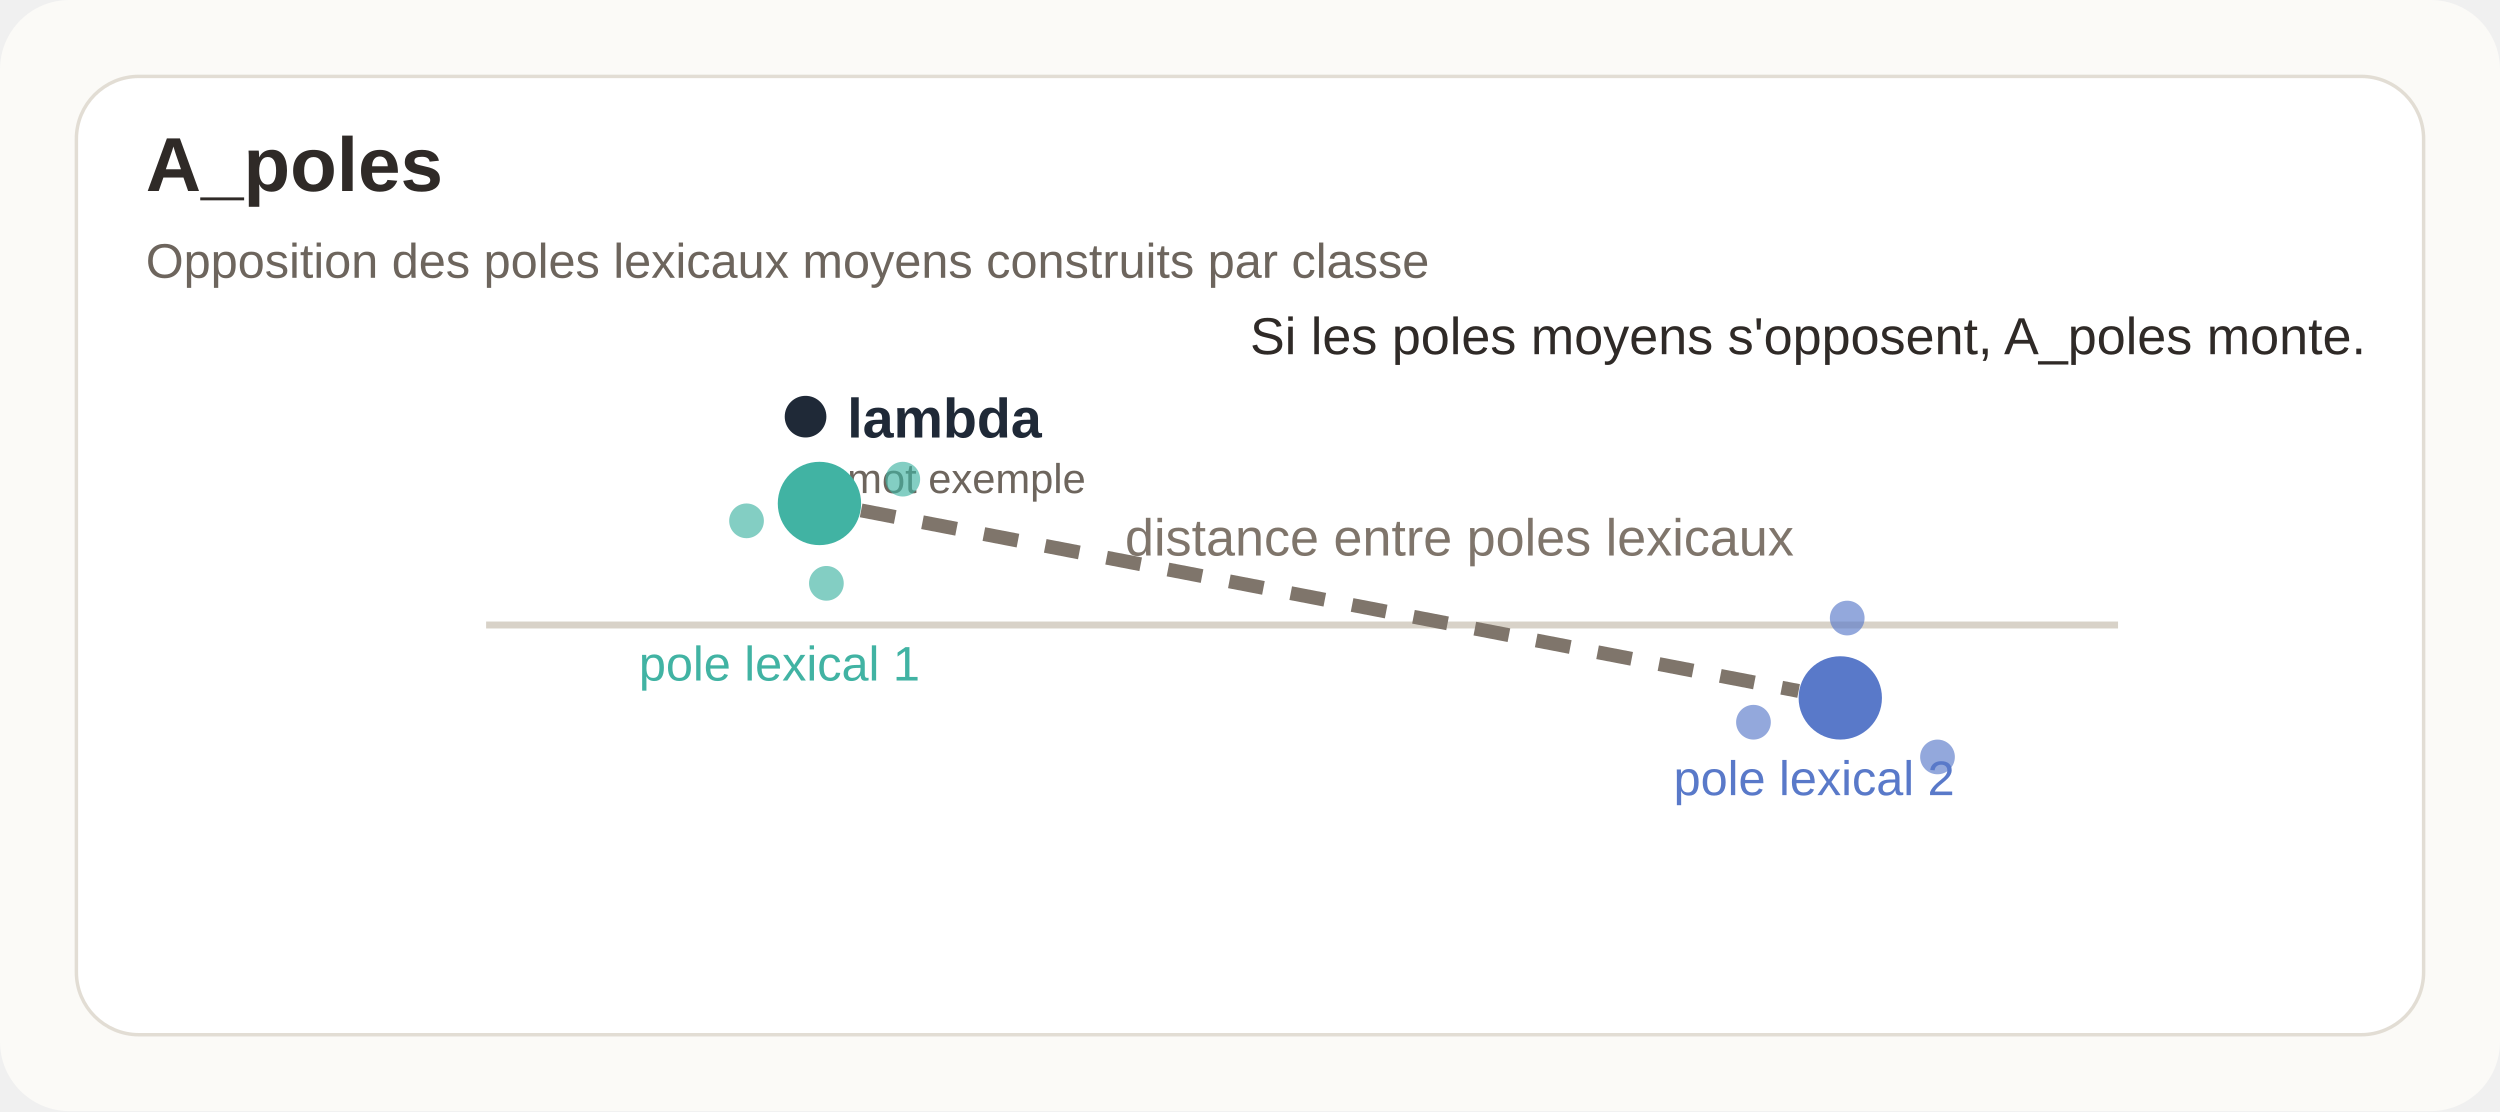
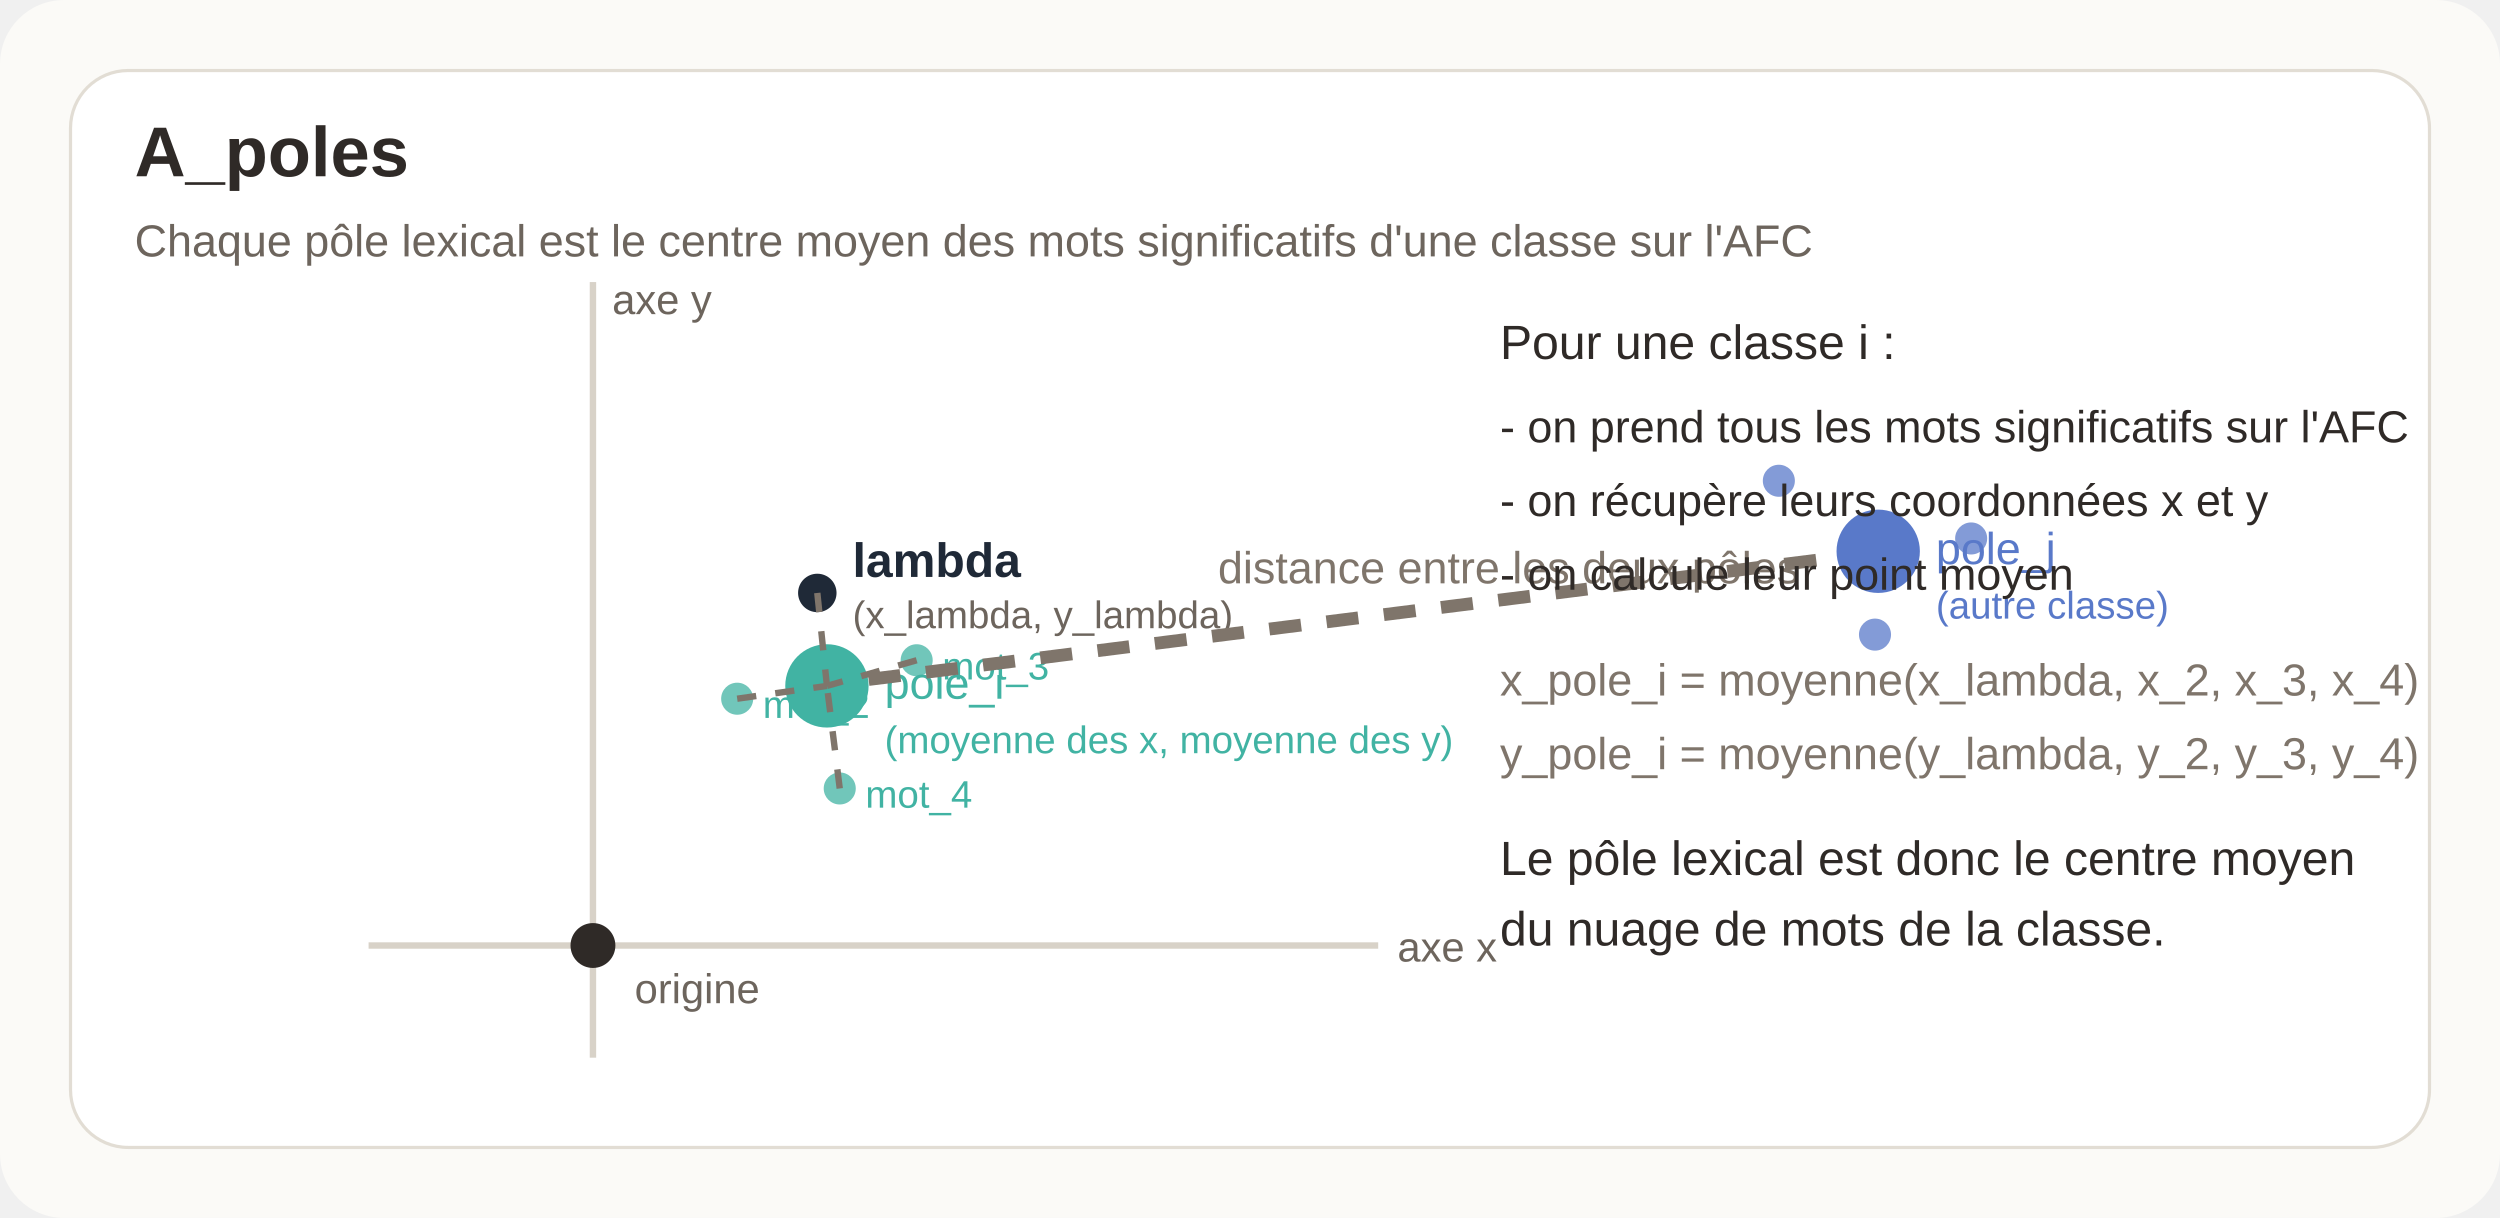
- <svg xmlns="http://www.w3.org/2000/svg" width="720" height="320" viewBox="0 0 720 320" role="img" aria-labelledby="title desc">
-   <rect width="720" height="320" rx="20" fill="#fbfaf7" />
-   <rect x="22" y="22" width="676" height="276" rx="18" fill="#ffffff" stroke="#e2ddd4" />
+ <svg xmlns="http://www.w3.org/2000/svg" width="780" height="380" viewBox="0 0 780 380" role="img" aria-labelledby="title desc">
+   <rect width="780" height="380" rx="20" fill="#fbfaf7" />
+   <rect x="22" y="22" width="736" height="336" rx="18" fill="#ffffff" stroke="#e2ddd4" />
  <text x="42" y="55" font-family="Arial, sans-serif" font-size="22" font-weight="700" fill="#2f2a27">A_poles</text>
-   <text x="42" y="80" font-family="Arial, sans-serif" font-size="14" fill="#6d655d">Opposition des poles lexicaux moyens construits par classe</text>
-   <line x1="140" y1="180" x2="610" y2="180" stroke="#d8d2c8" stroke-width="2" />
-   <circle cx="232" cy="120" r="6" fill="#1f2937" />
-   <text x="244" y="126" font-family="Arial, sans-serif" font-size="16" font-weight="700" fill="#1f2937">lambda</text>
-   <text x="244" y="142" font-family="Arial, sans-serif" font-size="12" fill="#6d655d">mot exemple</text>
-   <circle cx="215" cy="150" r="5" fill="#41b3a3" opacity="0.65" />
-   <circle cx="260" cy="138" r="5" fill="#41b3a3" opacity="0.65" />
-   <circle cx="238" cy="168" r="5" fill="#41b3a3" opacity="0.65" />
-   <circle cx="505" cy="208" r="5" fill="#5979c9" opacity="0.65" />
-   <circle cx="532" cy="178" r="5" fill="#5979c9" opacity="0.65" />
-   <circle cx="558" cy="218" r="5" fill="#5979c9" opacity="0.65" />
-   <circle cx="236" cy="145" r="12" fill="#41b3a3" />
-   <circle cx="530" cy="201" r="12" fill="#5979c9" />
-   <line x1="248" y1="147" x2="518" y2="199" stroke="#7f756b" stroke-width="4" stroke-dasharray="10 8" />
-   <text x="324" y="160" font-family="Arial, sans-serif" font-size="15" fill="#7f756b">distance entre poles lexicaux</text>
-   <text x="184" y="196" font-family="Arial, sans-serif" font-size="14" fill="#41b3a3">pole lexical 1</text>
-   <text x="482" y="229" font-family="Arial, sans-serif" font-size="14" fill="#5979c9">pole lexical 2</text>
-   <text x="360" y="102" font-family="Arial, sans-serif" font-size="15" fill="#2f2a27">Si les poles moyens s'opposent, A_poles monte.</text>
+   <text x="42" y="80" font-family="Arial, sans-serif" font-size="14" fill="#6d655d">Chaque pôle lexical est le centre moyen des mots significatifs d'une classe sur l'AFC</text>
+   <line x1="115" y1="295" x2="430" y2="295" stroke="#d8d2c8" stroke-width="2" />
+   <line x1="185" y1="330" x2="185" y2="88" stroke="#d8d2c8" stroke-width="2" />
+   <text x="436" y="300" font-family="Arial, sans-serif" font-size="13" fill="#6d655d">axe x</text>
+   <text x="191" y="98" font-family="Arial, sans-serif" font-size="13" fill="#6d655d">axe y</text>
+   <circle cx="185" cy="295" r="7" fill="#2f2a27" />
+   <text x="198" y="313" font-family="Arial, sans-serif" font-size="13" fill="#6d655d">origine</text>
+   <circle cx="255" cy="185" r="6" fill="#1f2937" />
+   <text x="266" y="180" font-family="Arial, sans-serif" font-size="15" font-weight="700" fill="#1f2937">lambda</text>
+   <text x="266" y="196" font-family="Arial, sans-serif" font-size="12" fill="#6d655d">(x_lambda, y_lambda)</text>
+   <circle cx="230" cy="218" r="5" fill="#41b3a3" opacity="0.75" />
+   <text x="238" y="224" font-family="Arial, sans-serif" font-size="12" fill="#41b3a3">mot_2</text>
+   <circle cx="286" cy="206" r="5" fill="#41b3a3" opacity="0.75" />
+   <text x="294" y="212" font-family="Arial, sans-serif" font-size="12" fill="#41b3a3">mot_3</text>
+   <circle cx="262" cy="246" r="5" fill="#41b3a3" opacity="0.75" />
+   <text x="270" y="252" font-family="Arial, sans-serif" font-size="12" fill="#41b3a3">mot_4</text>
+   <circle cx="258" cy="214" r="13" fill="#41b3a3" />
+   <text x="276" y="218" font-family="Arial, sans-serif" font-size="14" fill="#41b3a3">pole_i</text>
+   <text x="276" y="235" font-family="Arial, sans-serif" font-size="12" fill="#41b3a3">(moyenne des x, moyenne des y)</text>
+   <line x1="255" y1="185" x2="258" y2="214" stroke="#7f756b" stroke-width="2" stroke-dasharray="6 6" />
+   <line x1="230" y1="218" x2="258" y2="214" stroke="#7f756b" stroke-width="2" stroke-dasharray="6 6" />
+   <line x1="286" y1="206" x2="258" y2="214" stroke="#7f756b" stroke-width="2" stroke-dasharray="6 6" />
+   <line x1="262" y1="246" x2="258" y2="214" stroke="#7f756b" stroke-width="2" stroke-dasharray="6 6" />
+   <circle cx="555" cy="150" r="5" fill="#5979c9" opacity="0.75" />
+   <circle cx="585" cy="198" r="5" fill="#5979c9" opacity="0.75" />
+   <circle cx="615" cy="168" r="5" fill="#5979c9" opacity="0.75" />
+   <circle cx="586" cy="172" r="13" fill="#5979c9" />
+   <text x="604" y="176" font-family="Arial, sans-serif" font-size="14" fill="#5979c9">pole_j</text>
+   <text x="604" y="193" font-family="Arial, sans-serif" font-size="12" fill="#5979c9">(autre classe)</text>
+   <line x1="271" y1="212" x2="573" y2="174" stroke="#7f756b" stroke-width="4" stroke-dasharray="10 8" />
+   <text x="380" y="182" font-family="Arial, sans-serif" font-size="14" fill="#7f756b">distance entre les deux pôles</text>
+   <text x="468" y="112" font-family="Arial, sans-serif" font-size="15" fill="#2f2a27">Pour une classe i :</text>
+   <text x="468" y="138" font-family="Arial, sans-serif" font-size="14" fill="#2f2a27">- on prend tous les mots significatifs sur l'AFC</text>
+   <text x="468" y="161" font-family="Arial, sans-serif" font-size="14" fill="#2f2a27">- on récupère leurs coordonnées x et y</text>
+   <text x="468" y="184" font-family="Arial, sans-serif" font-size="14" fill="#2f2a27">- on calcule leur point moyen</text>
+   <text x="468" y="217" font-family="Arial, sans-serif" font-size="14" fill="#7f756b">x_pole_i = moyenne(x_lambda, x_2, x_3, x_4)</text>
+   <text x="468" y="240" font-family="Arial, sans-serif" font-size="14" fill="#7f756b">y_pole_i = moyenne(y_lambda, y_2, y_3, y_4)</text>
+   <text x="468" y="273" font-family="Arial, sans-serif" font-size="15" fill="#2f2a27">Le pôle lexical est donc le centre moyen</text>
+   <text x="468" y="295" font-family="Arial, sans-serif" font-size="15" fill="#2f2a27">du nuage de mots de la classe.</text>
</svg>
